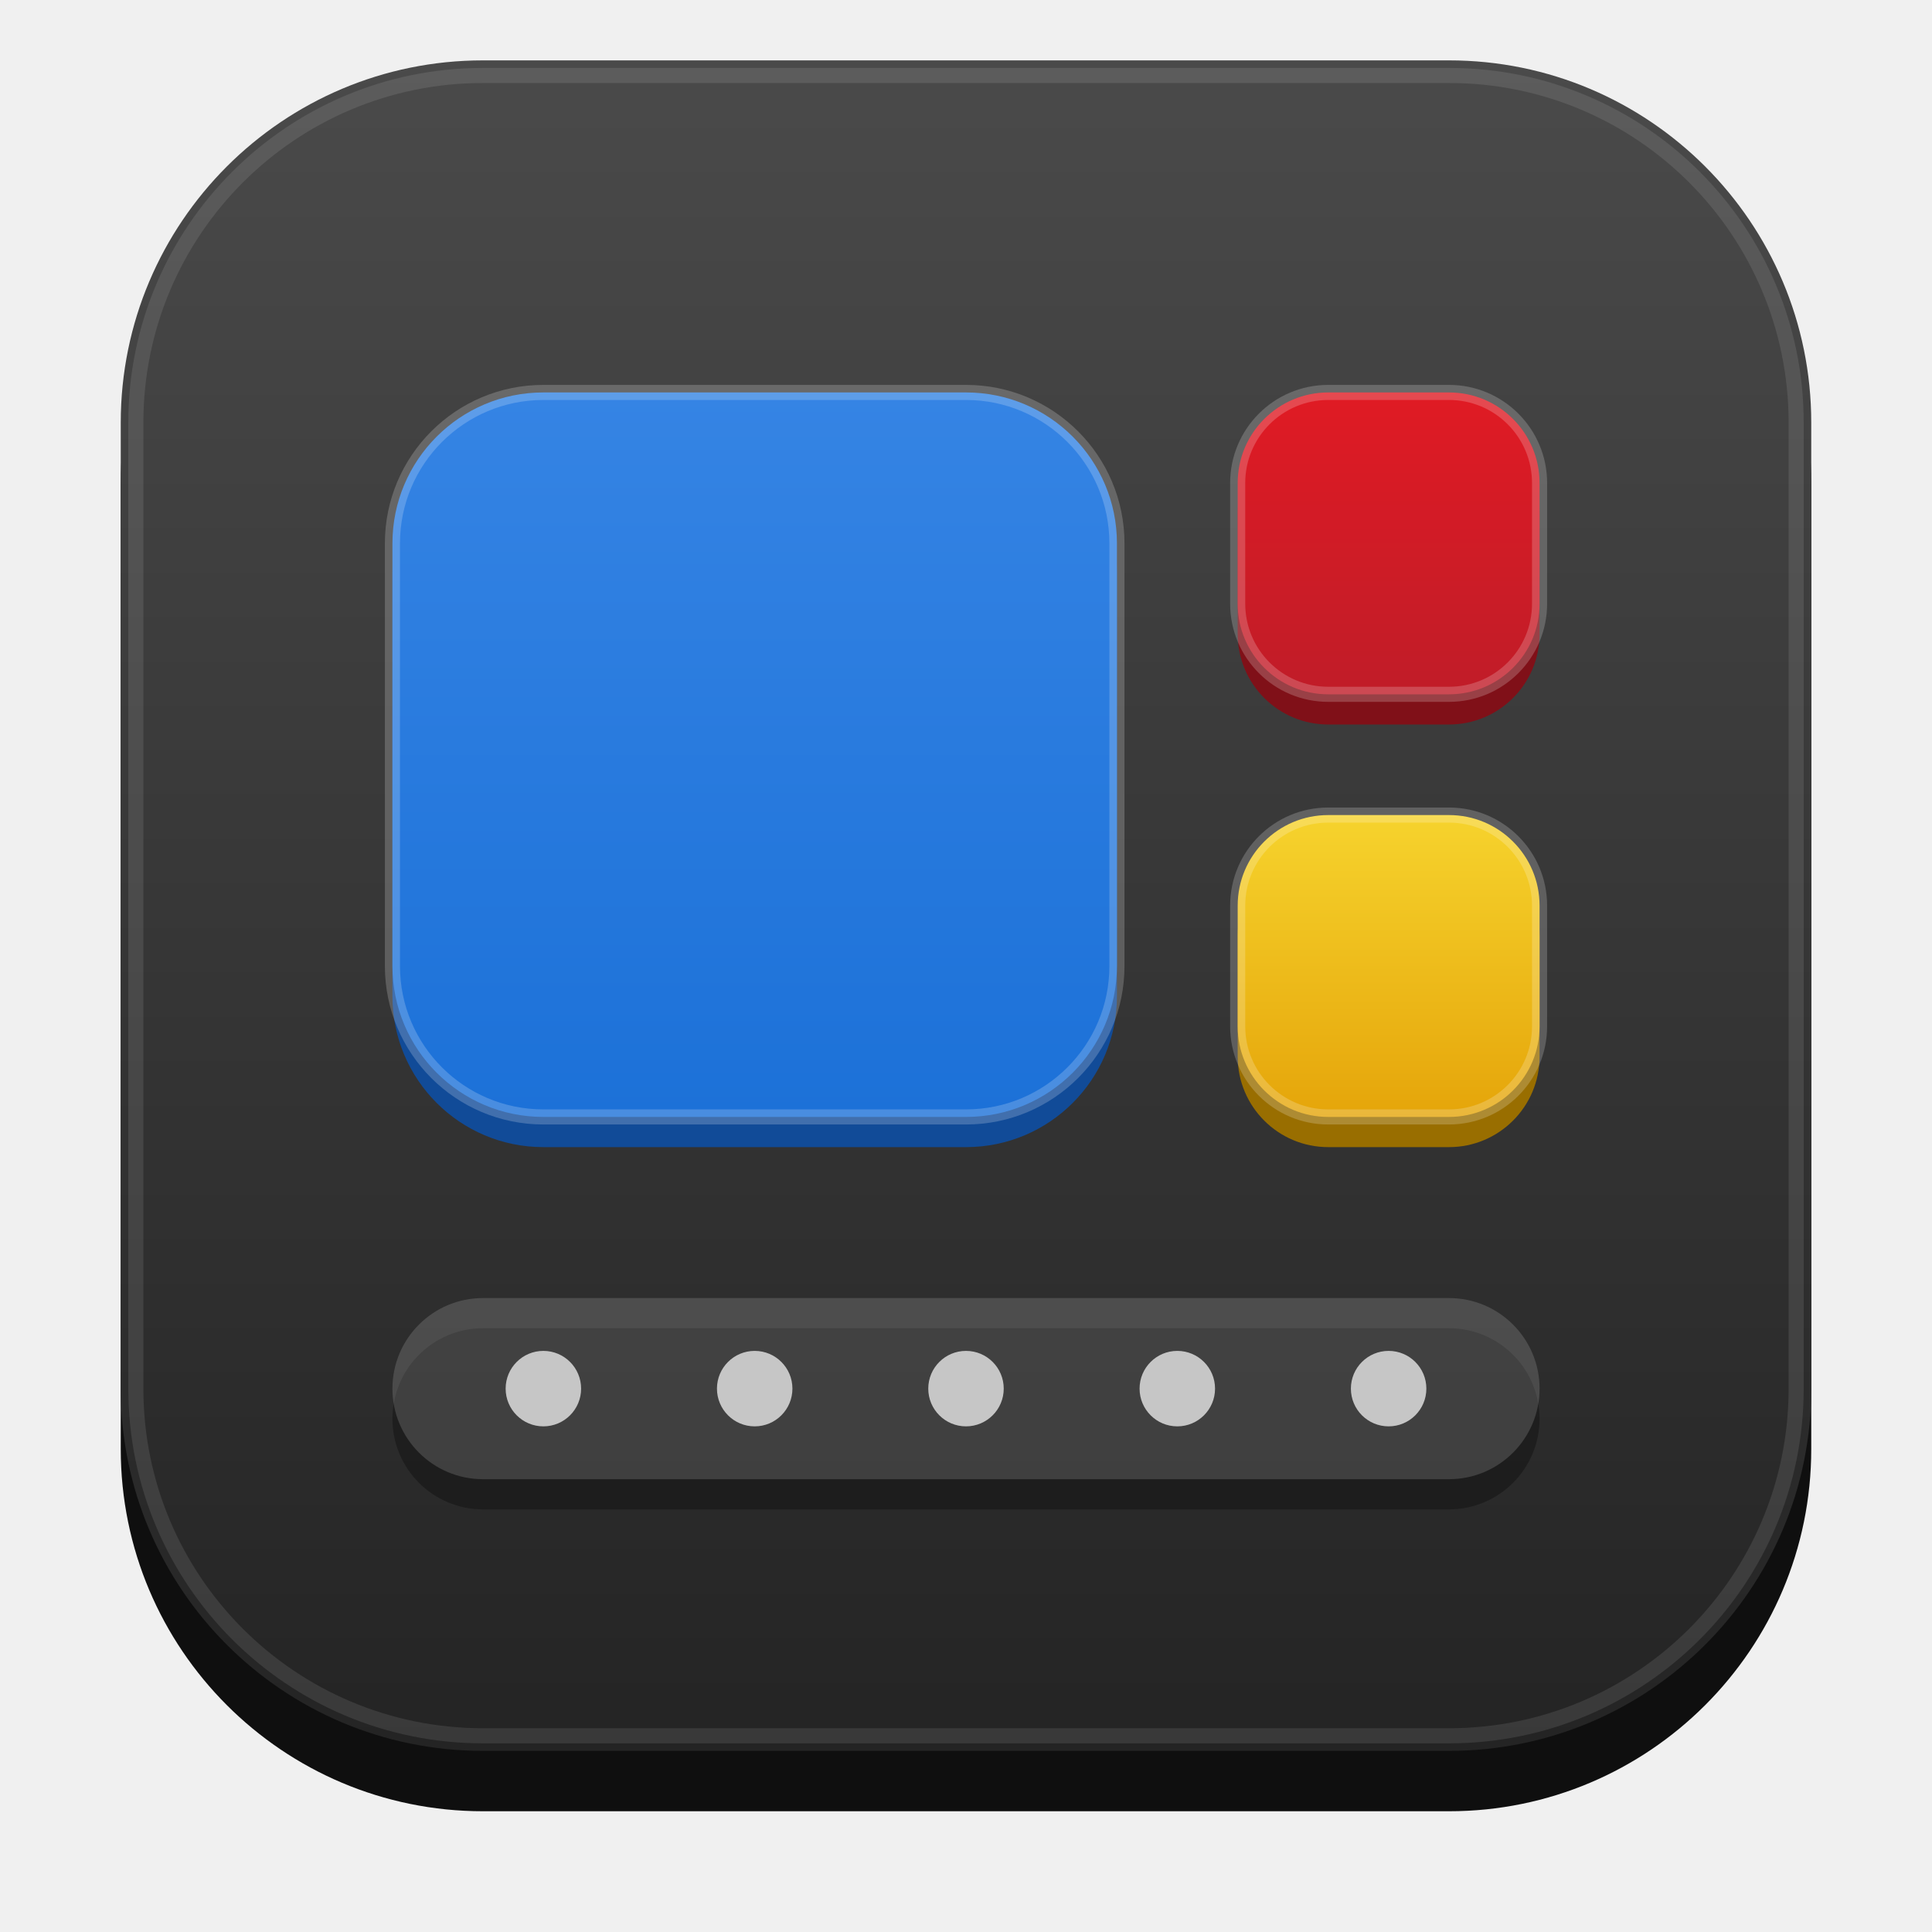
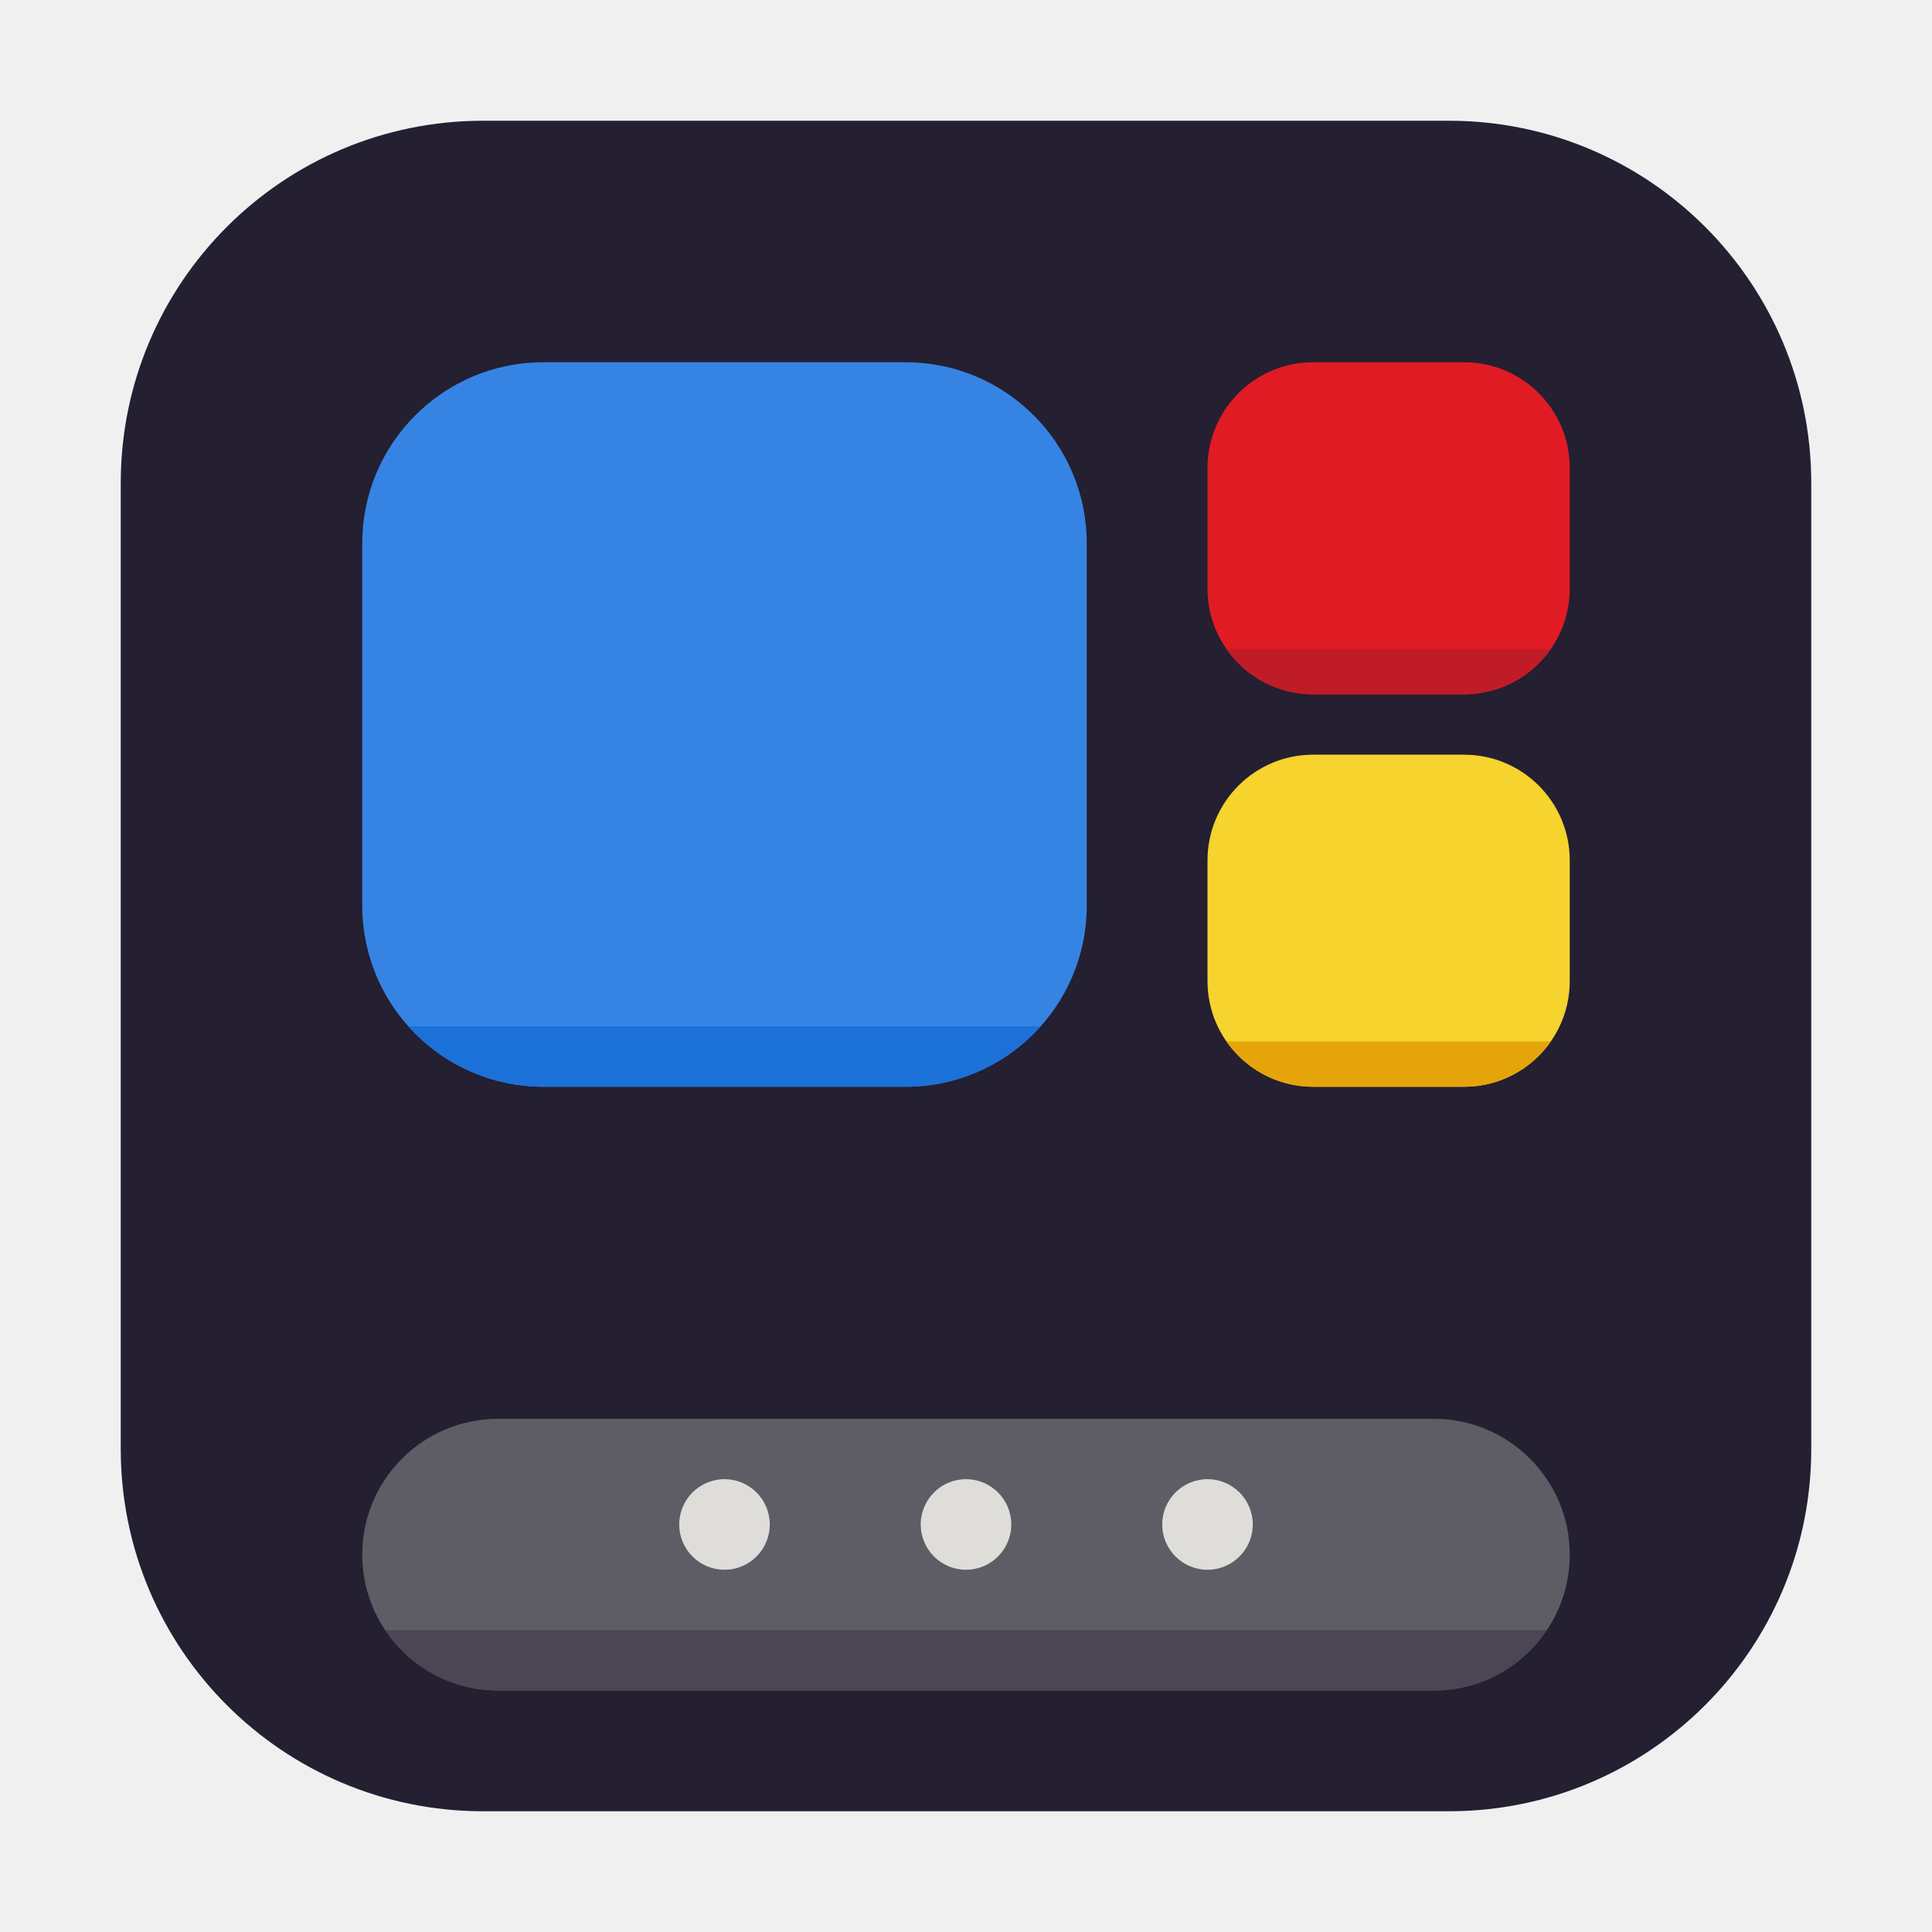
- <svg xmlns="http://www.w3.org/2000/svg" viewBox="0 0 128 128" width="128" height="128">
+ <svg xmlns="http://www.w3.org/2000/svg" width="128" height="128" viewBox="0 0 128 128">
  <defs>
-     <linearGradient id="bg" x1="0%" y1="0%" x2="0%" y2="100%">
-       <stop offset="0%" stop-color="#4a4a4a" />
-       <stop offset="100%" stop-color="#242424" />
-     </linearGradient>
-     <linearGradient id="win-blue" x1="0%" y1="0%" x2="0%" y2="100%">
-       <stop offset="0%" stop-color="#3584e4" />
-       <stop offset="100%" stop-color="#1c71d8" />
-     </linearGradient>
-     <linearGradient id="win-red" x1="0%" y1="0%" x2="0%" y2="100%">
-       <stop offset="0%" stop-color="#e01b24" />
-       <stop offset="100%" stop-color="#c01c28" />
-     </linearGradient>
-     <linearGradient id="win-yellow" x1="0%" y1="0%" x2="0%" y2="100%">
-       <stop offset="0%" stop-color="#f6d32d" />
-       <stop offset="100%" stop-color="#e5a50a" />
-     </linearGradient>
+     <clipPath id="c-blue">
+       <rect x="24" y="24" width="48" height="48" rx="12" />
+     </clipPath>
+     <clipPath id="c-red">
+       <rect x="80" y="24" width="24" height="22" rx="7" />
+     </clipPath>
+     <clipPath id="c-yellow">
+       <rect x="80" y="50" width="24" height="22" rx="7" />
+     </clipPath>
+     <clipPath id="c-dock">
+       <rect x="24" y="94" width="80" height="18" rx="9" />
+     </clipPath>
  </defs>
-   <rect x="8" y="8" width="112" height="112" rx="24" fill="#0f0f0f" />
-   <rect x="8" y="4" width="112" height="112" rx="24" fill="url(#bg)" />
-   <rect x="9" y="5" width="110" height="110" rx="23" fill="none" stroke="#ffffff" stroke-width="1" stroke-opacity="0.1" />
-   <rect x="26" y="28" width="48" height="48" rx="10" fill="#114b98" />
-   <rect x="26" y="26" width="48" height="48" rx="10" fill="url(#win-blue)" />
-   <rect x="26" y="26" width="48" height="48" rx="10" fill="none" stroke="#ffffff" stroke-width="1" stroke-opacity="0.2" />
-   <rect x="82" y="28" width="20" height="20" rx="6" fill="#801018" />
-   <rect x="82" y="26" width="20" height="20" rx="6" fill="url(#win-red)" />
-   <rect x="82" y="26" width="20" height="20" rx="6" fill="none" stroke="#ffffff" stroke-width="1" stroke-opacity="0.2" />
-   <rect x="82" y="56" width="20" height="20" rx="6" fill="#996e00" />
-   <rect x="82" y="54" width="20" height="20" rx="6" fill="url(#win-yellow)" />
-   <rect x="82" y="54" width="20" height="20" rx="6" fill="none" stroke="#ffffff" stroke-width="1" stroke-opacity="0.2" />
-   <rect x="26" y="88" width="76" height="12" rx="6" fill="#000000" fill-opacity="0.3" />
-   <rect x="26" y="86" width="76" height="12" rx="6" fill="#ffffff" fill-opacity="0.15" />
-   <circle cx="36" cy="92" r="2.5" fill="#ffffff" fill-opacity="0.7" />
-   <circle cx="50" cy="92" r="2.5" fill="#ffffff" fill-opacity="0.7" />
-   <circle cx="64" cy="92" r="2.5" fill="#ffffff" fill-opacity="0.7" />
-   <circle cx="78" cy="92" r="2.5" fill="#ffffff" fill-opacity="0.7" />
-   <circle cx="92" cy="92" r="2.5" fill="#ffffff" fill-opacity="0.7" />
+   <rect x="8" y="8" width="112" height="112" rx="24" fill="#241f31" />
+   <g clip-path="url(#c-blue)">
+     <rect x="24" y="24" width="48" height="48" fill="#3584e4" />
+     <rect x="24" y="68" width="48" height="4" fill="#1c71d8" />
+   </g>
+   <g clip-path="url(#c-red)">
+     <rect x="80" y="24" width="24" height="22" fill="#e01b24" />
+     <rect x="80" y="43" width="24" height="3" fill="#c01c28" />
+   </g>
+   <g clip-path="url(#c-yellow)">
+     <rect x="80" y="50" width="24" height="22" fill="#f6d32d" />
+     <rect x="80" y="69" width="24" height="3" fill="#e5a50a" />
+   </g>
+   <g clip-path="url(#c-dock)">
+     <rect x="24" y="94" width="80" height="18" fill="#5e5c64" />
+     <rect x="24" y="108" width="80" height="4" fill="#4a4653" />
+   </g>
+   <circle cx="48" cy="101" r="3" fill="#deddda" />
+   <circle cx="64" cy="101" r="3" fill="#deddda" />
+   <circle cx="80" cy="101" r="3" fill="#deddda" />
</svg>
